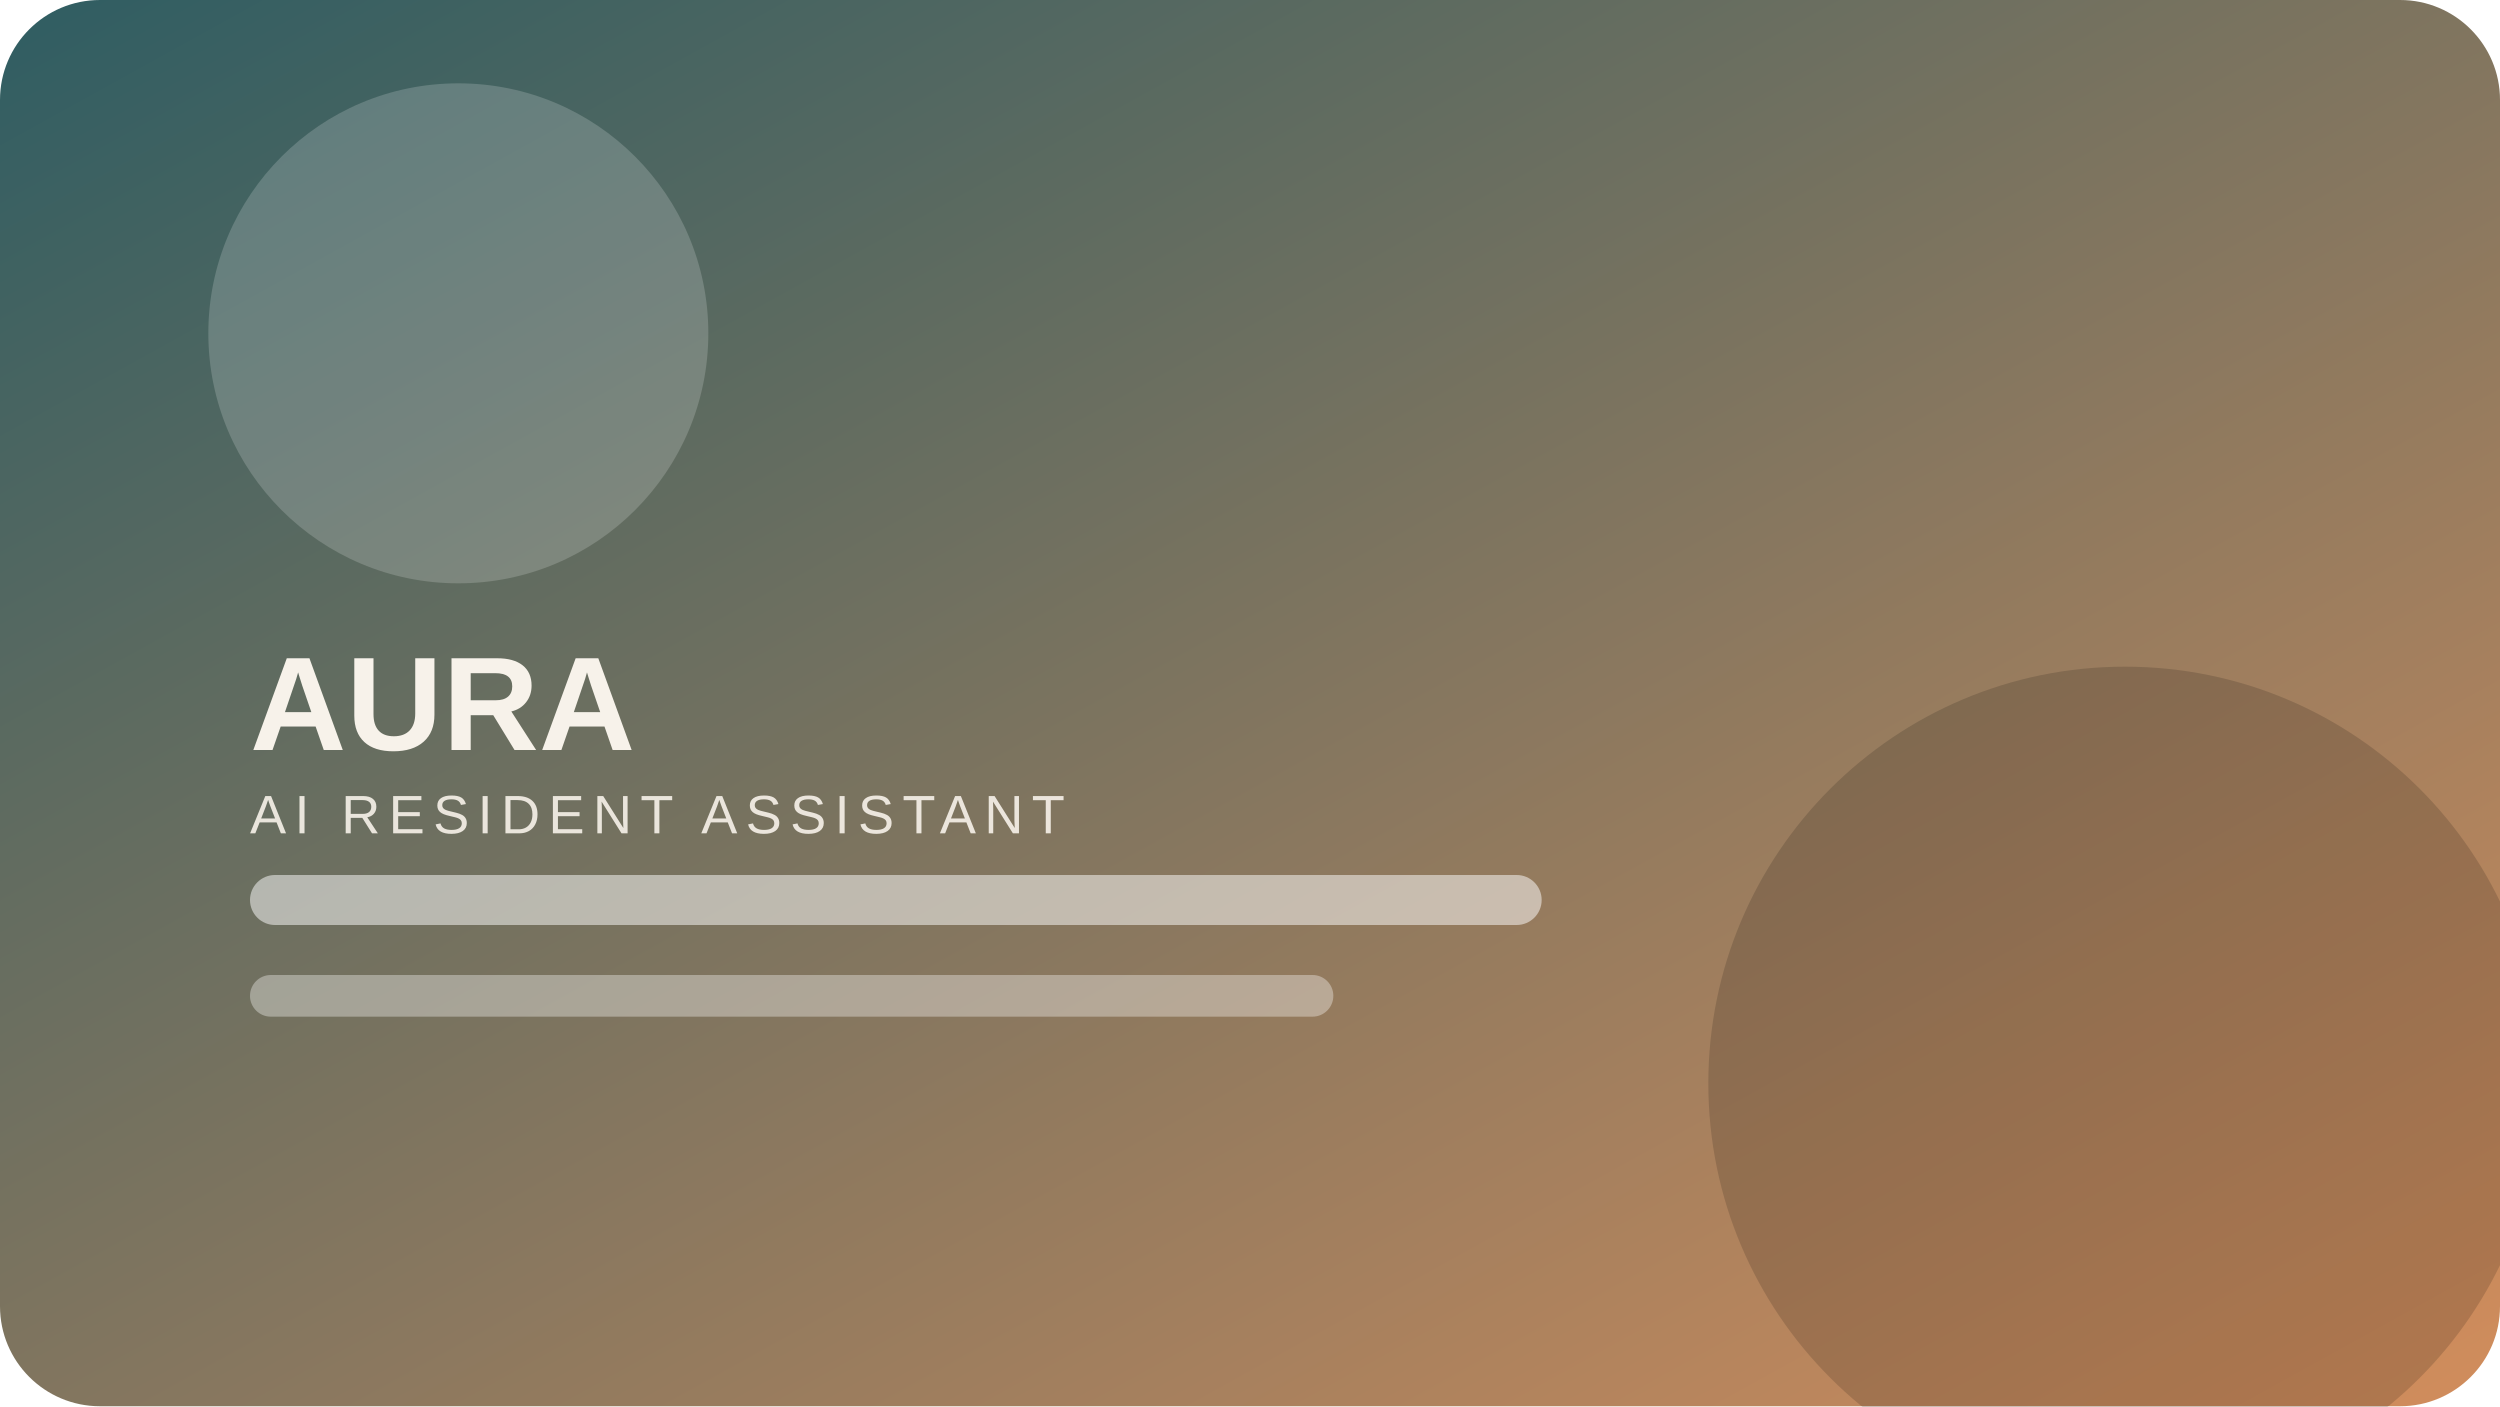
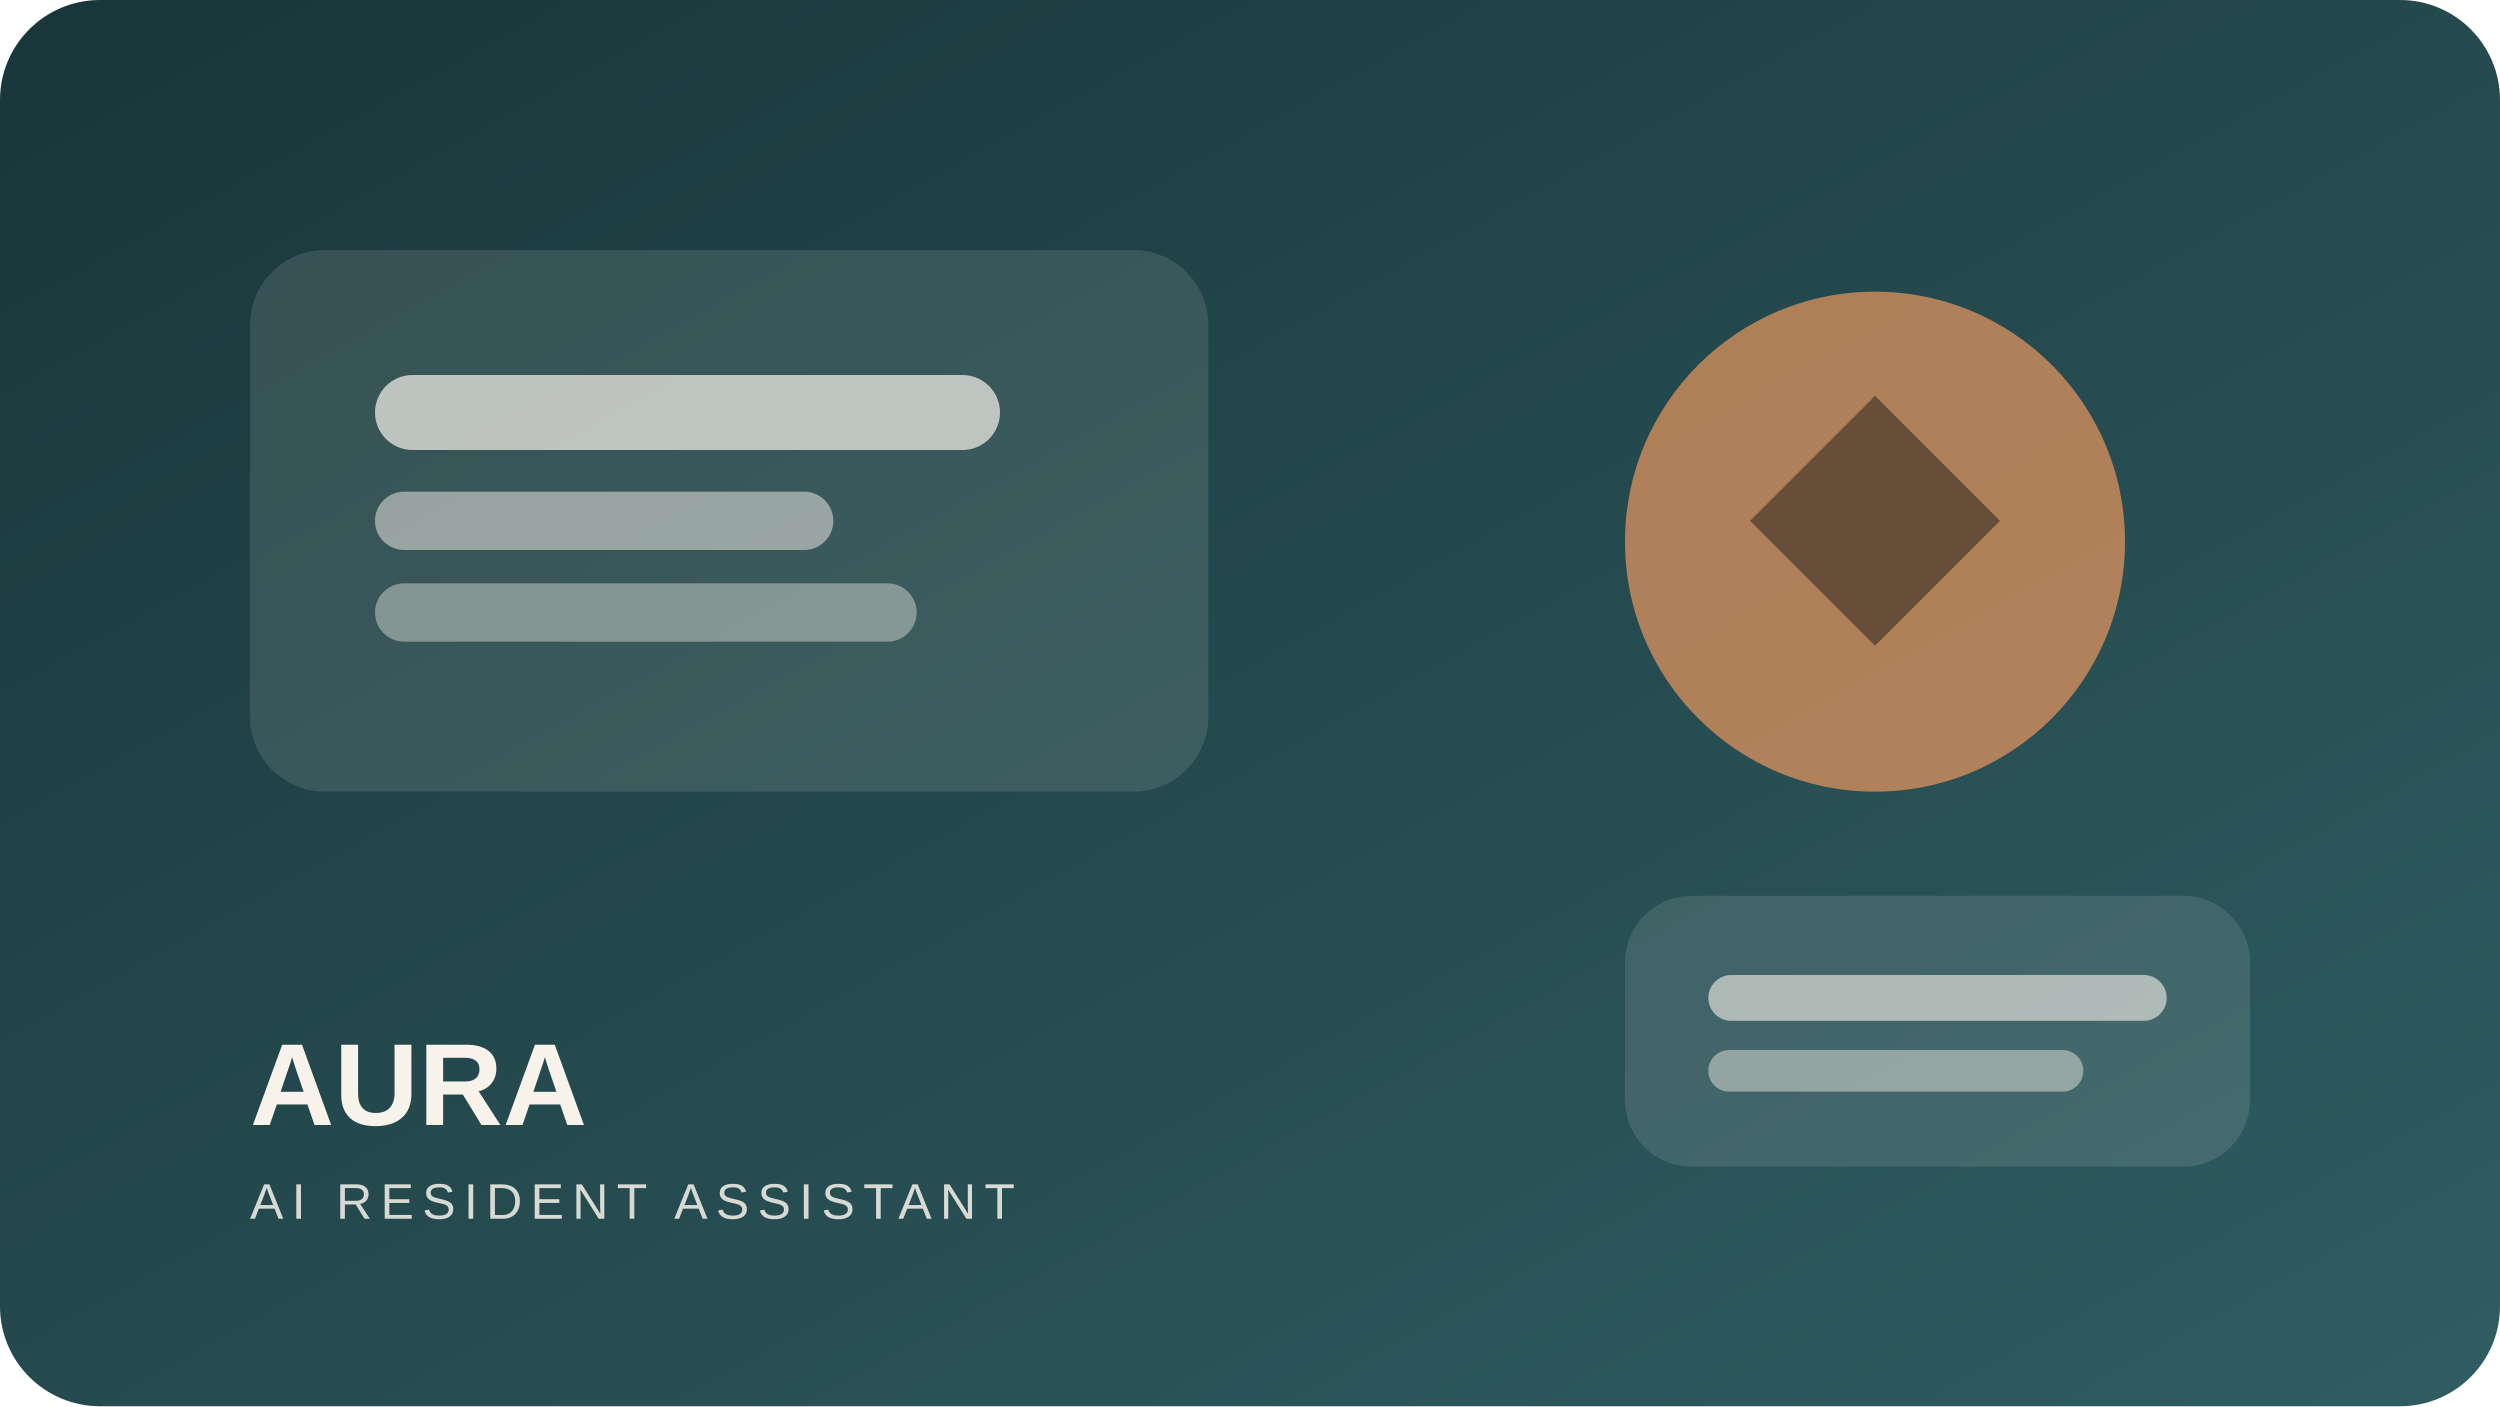
<svg xmlns="http://www.w3.org/2000/svg" viewBox="0 0 1200 675" role="img" aria-labelledby="title desc">
  <defs>
    <linearGradient id="bg" x1="0" y1="0" x2="1" y2="1">
-       <stop offset="0" stop-color="#2f5d62" />
-       <stop offset="1" stop-color="#d28d5c" />
+       <stop offset="0" stop-color="#19363a" />
+       <stop offset="1" stop-color="#2f5d62" />
    </linearGradient>
  </defs>
  <rect width="1200" height="675" rx="48" fill="url(#bg)" />
-   <circle cx="220" cy="160" r="120" fill="rgba(255, 255, 255, 0.18)" />
-   <circle cx="1020" cy="520" r="200" fill="rgba(0, 0, 0, 0.15)" />
-   <rect x="120" y="420" width="620" height="24" rx="12" fill="rgba(255, 255, 255, 0.5)" />
-   <rect x="120" y="468" width="520" height="20" rx="10" fill="rgba(255, 255, 255, 0.35)" />
-   <text x="120" y="360" fill="#f7f2ea" font-family="Space Grotesk, Arial, sans-serif" font-size="64" font-weight="700">
+   <rect x="120" y="120" width="460" height="260" rx="36" fill="rgba(247, 242, 234, 0.12)" />
+   <rect x="180" y="180" width="300" height="36" rx="18" fill="rgba(247, 242, 234, 0.7)" />
+   <rect x="180" y="236" width="220" height="28" rx="14" fill="rgba(247, 242, 234, 0.5)" />
+   <rect x="180" y="280" width="260" height="28" rx="14" fill="rgba(247, 242, 234, 0.4)" />
+   <circle cx="900" cy="260" r="120" fill="rgba(210, 141, 92, 0.8)" />
+   <path d="M900 190 L960 250 L900 310 L840 250 Z" fill="#1e1b18" opacity="0.5" />
+   <rect x="780" y="430" width="300" height="130" rx="32" fill="rgba(247, 242, 234, 0.12)" />
+   <rect x="820" y="468" width="220" height="22" rx="11" fill="rgba(247, 242, 234, 0.6)" />
+   <rect x="820" y="504" width="180" height="20" rx="10" fill="rgba(247, 242, 234, 0.45)" />
+   <text x="120" y="540" fill="#f7f2ea" font-family="Space Grotesk, Arial, sans-serif" font-size="56" font-weight="700">
    AURA
  </text>
-   <text x="120" y="400" fill="#f7f2ea" font-family="Space Grotesk, Arial, sans-serif" font-size="26" letter-spacing="4" opacity="0.9">
+   <text x="120" y="585" fill="#f7f2ea" font-family="Space Grotesk, Arial, sans-serif" font-size="24" letter-spacing="4" opacity="0.85">
    AI RESIDENT ASSISTANT
  </text>
</svg>
